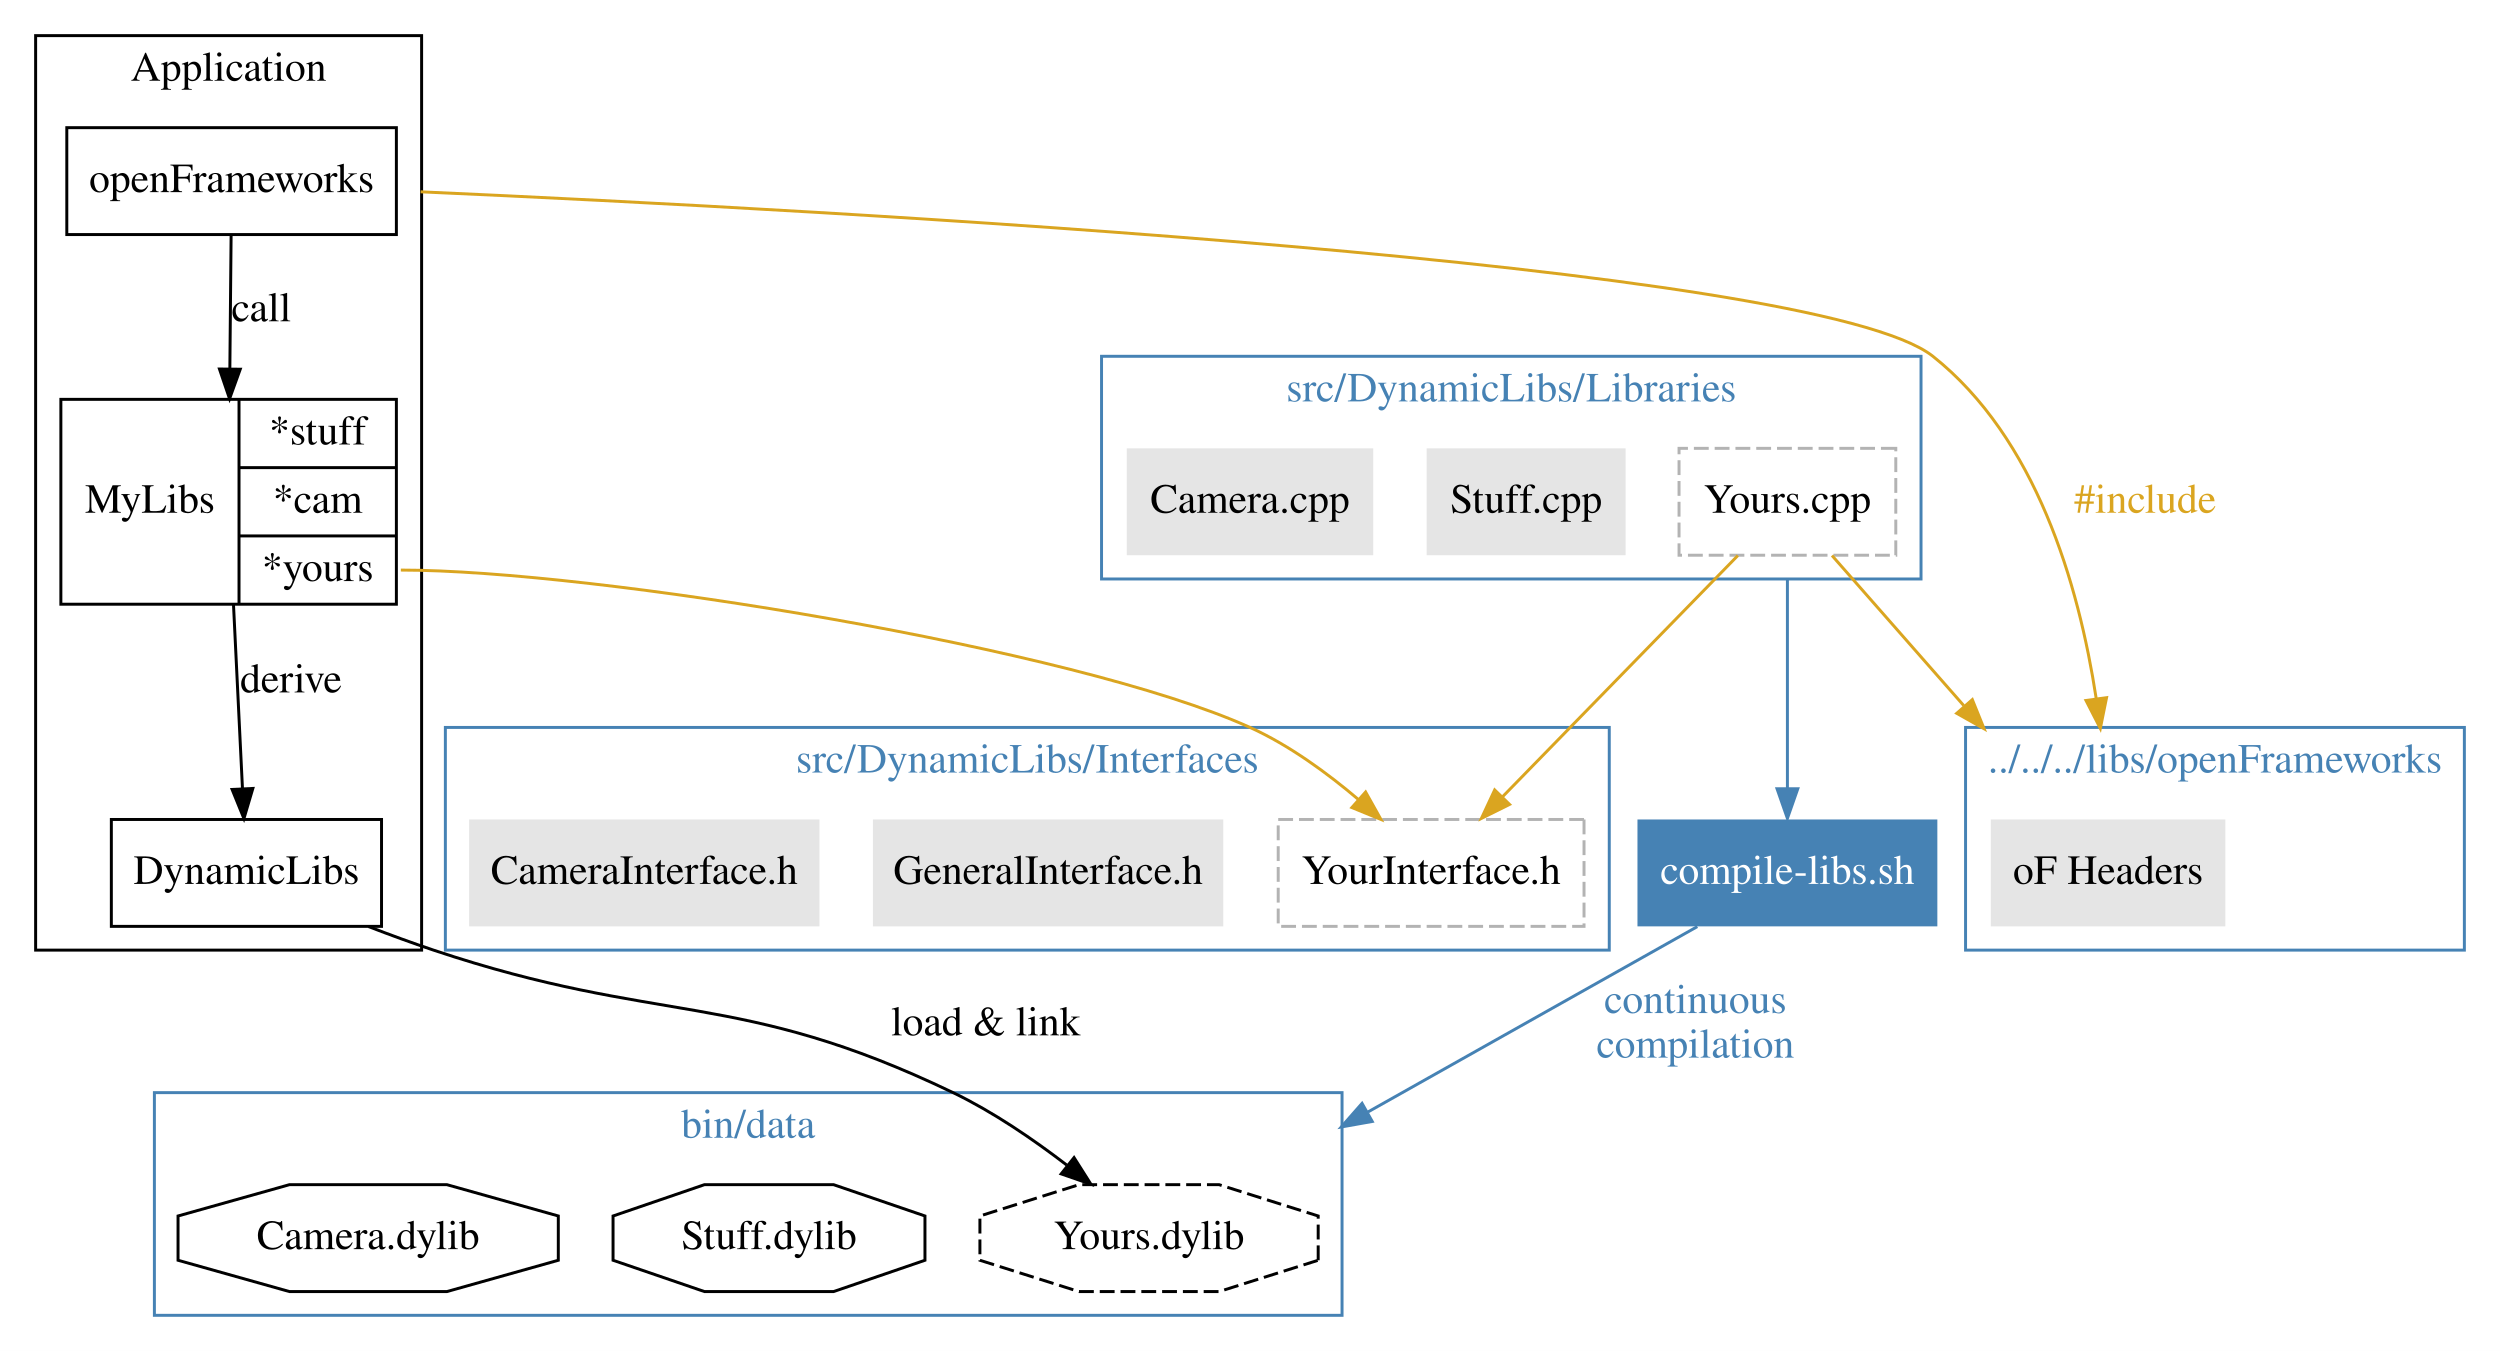
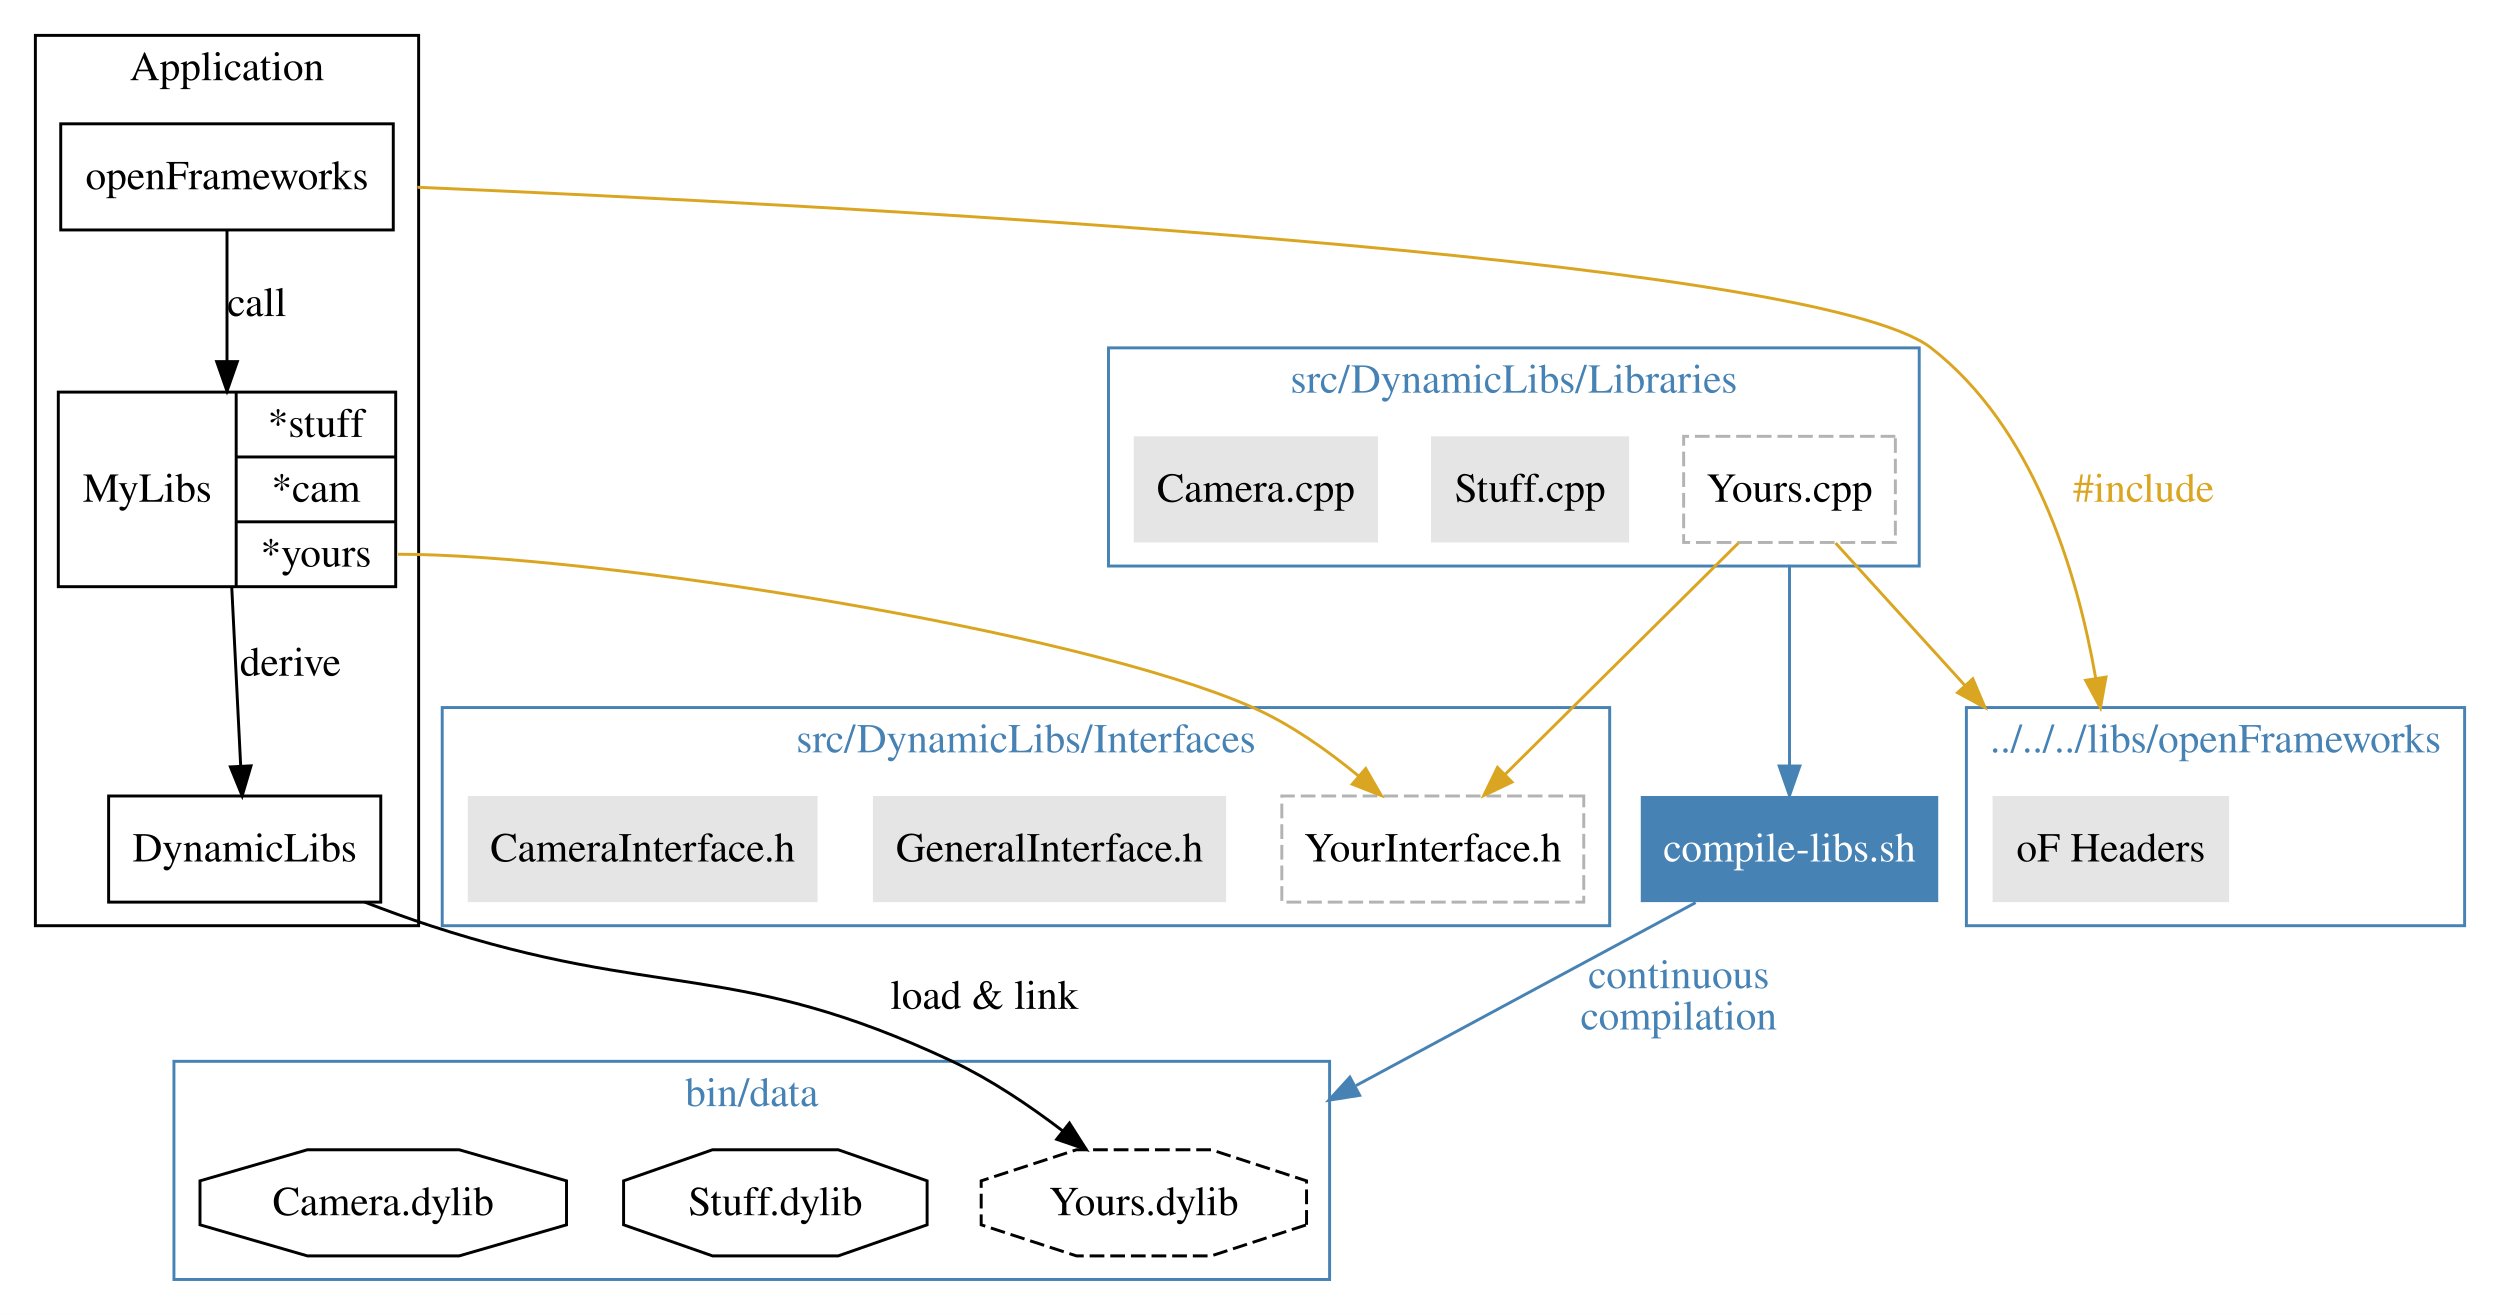
- <svg xmlns="http://www.w3.org/2000/svg" width="842pt" height="455pt" viewBox="0.00 0.00 842.00 455.00">
-   <g id="graph0" class="graph" transform="scale(1 1) rotate(0) translate(4 451)">
-     <polygon fill="white" stroke="none" points="-4,4 -4,-451 838,-451 838,4 -4,4" />
+ <svg xmlns="http://www.w3.org/2000/svg" width="848pt" height="446pt" viewBox="0.00 0.00 848.00 446.00">
+   <g id="graph0" class="graph" transform="scale(1 1) rotate(0) translate(4 442)">
+     <polygon fill="white" stroke="none" points="-4,4 -4,-442 844,-442 844,4 -4,4" />
    <g id="clust1" class="cluster">
-       <polygon fill="none" stroke="black" points="8,-131 8,-439 138,-439 138,-131 8,-131" />
-       <text text-anchor="middle" x="73" y="-423.8" font-family="Times,serif" font-size="14.00">Application</text>
+       <polygon fill="none" stroke="black" points="8,-128 8,-430 138,-430 138,-128 8,-128" />
+       <text text-anchor="middle" x="73" y="-414.8" font-family="Times,serif" font-size="14.00">Application</text>
    </g>
    <g id="clust2" class="cluster">
-       <polygon fill="none" stroke="steelblue" points="658,-131 658,-206 826,-206 826,-131 658,-131" />
-       <text text-anchor="middle" x="742" y="-190.8" font-family="Times,serif" font-size="14.00" fill="steelblue">../../../libs/openFrameworks</text>
+       <polygon fill="none" stroke="steelblue" points="663,-128 663,-202 832,-202 832,-128 663,-128" />
+       <text text-anchor="middle" x="747.5" y="-186.8" font-family="Times,serif" font-size="14.00" fill="steelblue">../../../libs/openFrameworks</text>
    </g>
    <g id="clust3" class="cluster">
-       <polygon fill="none" stroke="steelblue" points="146,-131 146,-206 538,-206 538,-131 146,-131" />
-       <text text-anchor="middle" x="342" y="-190.8" font-family="Times,serif" font-size="14.00" fill="steelblue">src/DynamicLibs/Interfaces</text>
+       <polygon fill="none" stroke="steelblue" points="146,-128 146,-202 542,-202 542,-128 146,-128" />
+       <text text-anchor="middle" x="344" y="-186.8" font-family="Times,serif" font-size="14.00" fill="steelblue">src/DynamicLibs/Interfaces</text>
    </g>
    <g id="clust4" class="cluster">
-       <polygon fill="none" stroke="steelblue" points="367,-256 367,-331 643,-331 643,-256 367,-256" />
-       <text text-anchor="middle" x="505" y="-315.8" font-family="Times,serif" font-size="14.00" fill="steelblue">src/DynamicLibs/Libraries</text>
+       <polygon fill="none" stroke="steelblue" points="372,-250 372,-324 647,-324 647,-250 372,-250" />
+       <text text-anchor="middle" x="509.5" y="-308.8" font-family="Times,serif" font-size="14.00" fill="steelblue">src/DynamicLibs/Libraries</text>
    </g>
    <g id="clust5" class="cluster">
-       <polygon fill="none" stroke="steelblue" points="48,-8 48,-83 448,-83 448,-8 48,-8" />
-       <text text-anchor="middle" x="248" y="-67.8" font-family="Times,serif" font-size="14.00" fill="steelblue">bin/data</text>
+       <polygon fill="none" stroke="steelblue" points="55,-8 55,-82 447,-82 447,-8 55,-8" />
+       <text text-anchor="middle" x="251" y="-66.8" font-family="Times,serif" font-size="14.00" fill="steelblue">bin/data</text>
    </g>
    <g id="node1" class="node">
-       <polygon fill="none" stroke="black" points="129.5,-408 18.5,-408 18.5,-372 129.5,-372 129.5,-408" />
-       <text text-anchor="middle" x="74" y="-386.3" font-family="Times,serif" font-size="14.00">openFrameworks</text>
+       <polygon fill="none" stroke="black" points="129.4,-400 16.6,-400 16.6,-364 129.4,-364 129.4,-400" />
+       <text text-anchor="middle" x="73" y="-377.8" font-family="Times,serif" font-size="14.00">openFrameworks</text>
    </g>
    <g id="node2" class="node">
-       <polygon fill="none" stroke="black" points="16.5,-247.5 16.5,-316.5 129.5,-316.5 129.5,-247.5 16.5,-247.5" />
-       <text text-anchor="middle" x="46.5" y="-278.3" font-family="Times,serif" font-size="14.00">MyLibs</text>
-       <polyline fill="none" stroke="black" points="76.5,-247.5 76.5,-316.5 " />
-       <text text-anchor="middle" x="103" y="-301.3" font-family="Times,serif" font-size="14.00">*stuff</text>
-       <polyline fill="none" stroke="black" points="76.5,-293.5 129.5,-293.5 " />
-       <text text-anchor="middle" x="103" y="-278.3" font-family="Times,serif" font-size="14.00">*cam</text>
-       <polyline fill="none" stroke="black" points="76.5,-270.5 129.5,-270.5 " />
-       <text text-anchor="middle" x="103" y="-255.3" font-family="Times,serif" font-size="14.00">*yours</text>
+       <polygon fill="none" stroke="black" points="15.776,-243 15.776,-309 130.224,-309 130.224,-243 15.776,-243" />
+       <text text-anchor="middle" x="45.945" y="-271.8" font-family="Times,serif" font-size="14.00">MyLibs</text>
+       <polyline fill="none" stroke="black" points="76.114,-243 76.114,-309 " />
+       <text text-anchor="middle" x="103.169" y="-293.8" font-family="Times,serif" font-size="14.00">*stuff</text>
+       <polyline fill="none" stroke="black" points="76.114,-287 130.224,-287 " />
+       <text text-anchor="middle" x="103.169" y="-271.8" font-family="Times,serif" font-size="14.00">*cam</text>
+       <polyline fill="none" stroke="black" points="76.114,-265 130.224,-265 " />
+       <text text-anchor="middle" x="103.169" y="-249.8" font-family="Times,serif" font-size="14.00">*yours</text>
    </g>
    <g id="edge9" class="edge">
-       <path fill="none" stroke="black" d="M73.839,-371.969C73.724,-359.775 73.564,-342.772 73.414,-326.893" />
-       <polygon fill="black" stroke="black" points="76.912,-326.649 73.318,-316.682 69.912,-326.715 76.912,-326.649" />
-       <text text-anchor="middle" x="84" y="-342.8" font-family="Times,serif" font-size="14.00">call</text>
+       <path fill="none" stroke="black" d="M73,-363.827C73,-351.711 73,-334.927 73,-319.343" />
+       <polygon fill="black" stroke="black" points="76.5,-319.336 73,-309.336 69.5,-319.336 76.5,-319.336" />
+       <text text-anchor="middle" x="83.103" y="-334.8" font-family="Times,serif" font-size="14.00">call</text>
    </g>
    <g id="node4" class="node">
-       <polygon fill="#e5e5e5" stroke="none" points="745.5,-175 666.5,-175 666.5,-139 745.5,-139 745.5,-175" />
-       <text text-anchor="middle" x="706" y="-153.3" font-family="Times,serif" font-size="14.00">oF Headers</text>
+       <polygon fill="#e5e5e5" stroke="none" points="752.111,-172 671.889,-172 671.889,-136 752.111,-136 752.111,-172" />
+       <text text-anchor="middle" x="712" y="-149.8" font-family="Times,serif" font-size="14.00">oF Headers</text>
    </g>
    <g id="edge8" class="edge">
-       <path fill="none" stroke="goldenrod" d="M137.669,-386.397C278.635,-380.091 607.77,-362.176 647,-331 681.65,-303.464 696.057,-254.582 701.993,-215.787" />
-       <polygon fill="goldenrod" stroke="goldenrod" points="705.492,-216.035 703.39,-205.65 698.558,-215.079 705.492,-216.035" />
-       <text text-anchor="middle" x="718.5" y="-278.3" font-family="Times,serif" font-size="14.00" fill="goldenrod">#include</text>
+       <path fill="none" stroke="goldenrod" d="M137.606,-378.48C279.948,-372.383 611.161,-355.006 651,-324 685.257,-297.339 700.295,-249.723 706.887,-211.813" />
+       <polygon fill="goldenrod" stroke="goldenrod" points="710.348,-212.33 708.459,-201.905 703.435,-211.232 710.348,-212.33" />
+       <text text-anchor="middle" x="723.104" y="-271.8" font-family="Times,serif" font-size="14.00" fill="goldenrod">#include</text>
    </g>
    <g id="node3" class="node">
-       <polygon fill="none" stroke="black" points="124.5,-175 33.5,-175 33.5,-139 124.5,-139 124.5,-175" />
-       <text text-anchor="middle" x="79" y="-153.3" font-family="Times,serif" font-size="14.00">DynamicLibs</text>
+       <polygon fill="none" stroke="black" points="125.155,-172 32.845,-172 32.845,-136 125.155,-136 125.155,-172" />
+       <text text-anchor="middle" x="79" y="-149.8" font-family="Times,serif" font-size="14.00">DynamicLibs</text>
    </g>
    <g id="edge1" class="edge">
-       <path fill="none" stroke="black" d="M74.639,-247.39C75.591,-227.887 76.774,-203.637 77.667,-185.317" />
-       <polygon fill="black" stroke="black" points="81.165,-185.456 78.156,-175.297 74.173,-185.115 81.165,-185.456" />
-       <text text-anchor="middle" x="94" y="-217.8" font-family="Times,serif" font-size="14.00">derive</text>
+       <path fill="none" stroke="black" d="M74.608,-242.842C75.555,-223.896 76.74,-200.19 77.641,-182.182" />
+       <polygon fill="black" stroke="black" points="81.143,-182.22 78.147,-172.058 74.152,-181.87 81.143,-182.22" />
+       <text text-anchor="middle" x="94.49" y="-212.8" font-family="Times,serif" font-size="14.00">derive</text>
    </g>
    <g id="node5" class="node">
-       <polygon fill="none" stroke="#b3b3b3" stroke-dasharray="5,2" points="529.5,-175 426.5,-175 426.5,-139 529.5,-139 529.5,-175" />
-       <text text-anchor="middle" x="478" y="-153.3" font-family="Times,serif" font-size="14.00">YourInterface.h</text>
+       <polygon fill="none" stroke="#b3b3b3" stroke-dasharray="5,2" points="533.209,-172 430.791,-172 430.791,-136 533.209,-136 533.209,-172" />
+       <text text-anchor="middle" x="482" y="-149.8" font-family="Times,serif" font-size="14.00">YourInterface.h</text>
    </g>
    <g id="edge3" class="edge">
-       <path fill="none" stroke="goldenrod" d="M131,-259C195.638,-259 358.112,-232.649 417,-206 430.208,-200.023 443.087,-190.593 453.581,-181.668" />
-       <polygon fill="goldenrod" stroke="goldenrod" points="455.939,-184.255 461.108,-175.006 451.3,-179.013 455.939,-184.255" />
+       <path fill="none" stroke="goldenrod" d="M131,-254C196.472,-254 361.137,-228.515 421,-202 433.828,-196.318 446.39,-187.396 456.748,-178.846" />
+       <polygon fill="goldenrod" stroke="goldenrod" points="459.248,-181.312 464.545,-172.137 454.682,-176.006 459.248,-181.312" />
    </g>
    <g id="node11" class="node">
-       <polygon fill="none" stroke="black" stroke-dasharray="5,2" points="439.966,-26.544 439.966,-41.456 406.596,-52 359.404,-52 326.034,-41.456 326.034,-26.544 359.404,-16 406.596,-16 439.966,-26.544" />
-       <text text-anchor="middle" x="383" y="-30.3" font-family="Times,serif" font-size="14.00">Yours.dylib</text>
+       <polygon fill="none" stroke="black" stroke-dasharray="5,2" points="439.181,-26.544 439.181,-41.456 406.857,-52 361.143,-52 328.819,-41.456 328.819,-26.544 361.143,-16 406.857,-16 439.181,-26.544" />
+       <text text-anchor="middle" x="384" y="-29.8" font-family="Times,serif" font-size="14.00">Yours.dylib</text>
    </g>
    <g id="edge2" class="edge">
-       <path fill="none" stroke="black" d="M120.104,-138.937C127.349,-136.145 134.858,-133.389 142,-131 218.487,-105.421 244.317,-117.953 317,-83 330.431,-76.541 343.967,-67.286 355.255,-58.623" />
-       <polygon fill="black" stroke="black" points="357.74,-61.12 363.409,-52.17 353.396,-55.631 357.74,-61.12" />
-       <text text-anchor="middle" x="328" y="-102.3" font-family="Times,serif" font-size="14.00">load &amp; link</text>
+       <path fill="none" stroke="black" d="M119.737,-135.986C127.09,-133.159 134.73,-130.377 142,-128 219.255,-102.74 245.467,-116.632 319,-82 332.152,-75.806 345.386,-66.848 356.448,-58.411" />
+       <polygon fill="black" stroke="black" points="358.754,-61.05 364.447,-52.114 354.424,-55.55 358.754,-61.05" />
+       <text text-anchor="middle" x="329.886" y="-99.8" font-family="Times,serif" font-size="14.00">load &amp; link</text>
    </g>
    <g id="node6" class="node">
-       <polygon fill="#e5e5e5" stroke="none" points="408,-175 290,-175 290,-139 408,-139 408,-175" />
-       <text text-anchor="middle" x="349" y="-153.3" font-family="Times,serif" font-size="14.00">GeneralInterface.h</text>
+       <polygon fill="#e5e5e5" stroke="none" points="411.903,-172 292.097,-172 292.097,-136 411.903,-136 411.903,-172" />
+       <text text-anchor="middle" x="352" y="-149.8" font-family="Times,serif" font-size="14.00">GeneralInterface.h</text>
    </g>
    <g id="node7" class="node">
-       <polygon fill="#e5e5e5" stroke="none" points="272,-175 154,-175 154,-139 272,-139 272,-175" />
-       <text text-anchor="middle" x="213" y="-153.3" font-family="Times,serif" font-size="14.00">CameraInterface.h</text>
+       <polygon fill="#e5e5e5" stroke="none" points="273.323,-172 154.677,-172 154.677,-136 273.323,-136 273.323,-172" />
+       <text text-anchor="middle" x="214" y="-149.8" font-family="Times,serif" font-size="14.00">CameraInterface.h</text>
    </g>
    <g id="node8" class="node">
-       <polygon fill="none" stroke="#b3b3b3" stroke-dasharray="5,2" points="634.5,-300 561.5,-300 561.5,-264 634.5,-264 634.5,-300" />
-       <text text-anchor="middle" x="598" y="-278.3" font-family="Times,serif" font-size="14.00">Yours.cpp</text>
+       <polygon fill="none" stroke="#b3b3b3" stroke-dasharray="5,2" points="638.907,-294 567.093,-294 567.093,-258 638.907,-258 638.907,-294" />
+       <text text-anchor="middle" x="603" y="-271.8" font-family="Times,serif" font-size="14.00">Yours.cpp</text>
    </g>
    <g id="edge5" class="edge">
-       <path fill="none" stroke="goldenrod" d="M613.017,-263.897C624.61,-250.694 641.336,-231.645 657.416,-213.332" />
-       <polygon fill="goldenrod" stroke="goldenrod" points="660.282,-215.372 664.25,-205.548 655.022,-210.753 660.282,-215.372" />
+       <path fill="none" stroke="goldenrod" d="M618.617,-257.807C630.198,-245.058 646.666,-226.927 662.556,-209.434" />
+       <polygon fill="goldenrod" stroke="goldenrod" points="665.182,-211.749 669.315,-201.993 660,-207.042 665.182,-211.749" />
    </g>
    <g id="edge4" class="edge">
-       <path fill="none" stroke="goldenrod" d="M581.315,-263.897C560.743,-242.812 525.627,-206.817 502.121,-182.724" />
-       <polygon fill="goldenrod" stroke="goldenrod" points="504.419,-180.068 494.931,-175.354 499.409,-184.956 504.419,-180.068" />
+       <path fill="none" stroke="goldenrod" d="M585.664,-257.807C564.908,-237.223 530.009,-202.613 506.503,-179.301" />
+       <polygon fill="goldenrod" stroke="goldenrod" points="508.869,-176.718 499.304,-172.161 503.94,-181.688 508.869,-176.718" />
    </g>
    <g id="node14" class="node">
-       <polygon fill="steelblue" stroke="none" points="648.5,-175 547.5,-175 547.5,-139 648.5,-139 648.5,-175" />
-       <text text-anchor="middle" x="598" y="-153.3" font-family="Times,serif" font-size="14.00" fill="white">compile-libs.sh</text>
+       <polygon fill="steelblue" stroke="none" points="653.451,-172 552.549,-172 552.549,-136 653.451,-136 653.451,-172" />
+       <text text-anchor="middle" x="603" y="-149.8" font-family="Times,serif" font-size="14.00" fill="white">compile-libs.sh</text>
    </g>
    <g id="edge6" class="edge">
-       <path fill="none" stroke="steelblue" d="M598,-256.244C598,-235.794 598,-206.786 598,-185.593" />
-       <polygon fill="steelblue" stroke="steelblue" points="601.5,-185.354 598,-175.354 594.5,-185.354 601.5,-185.354" />
+       <path fill="none" stroke="steelblue" d="M603,-250.39C603,-230.618 603,-202.865 603,-182.39" />
+       <polygon fill="steelblue" stroke="steelblue" points="606.5,-182.161 603,-172.161 599.5,-182.161 606.5,-182.161" />
    </g>
    <g id="node9" class="node">
-       <polygon fill="#e5e5e5" stroke="none" points="543.5,-300 476.5,-300 476.5,-264 543.5,-264 543.5,-300" />
-       <text text-anchor="middle" x="510" y="-278.3" font-family="Times,serif" font-size="14.00">Stuff.cpp</text>
+       <polygon fill="#e5e5e5" stroke="none" points="548.6,-294 481.4,-294 481.4,-258 548.6,-258 548.6,-294" />
+       <text text-anchor="middle" x="515" y="-271.8" font-family="Times,serif" font-size="14.00">Stuff.cpp</text>
    </g>
    <g id="node10" class="node">
-       <polygon fill="#e5e5e5" stroke="none" points="458.5,-300 375.5,-300 375.5,-264 458.5,-264 458.5,-300" />
-       <text text-anchor="middle" x="417" y="-278.3" font-family="Times,serif" font-size="14.00">Camera.cpp</text>
+       <polygon fill="#e5e5e5" stroke="none" points="463.433,-294 380.567,-294 380.567,-258 463.433,-258 463.433,-294" />
+       <text text-anchor="middle" x="422" y="-271.8" font-family="Times,serif" font-size="14.00">Camera.cpp</text>
    </g>
    <g id="node12" class="node">
-       <polygon fill="none" stroke="black" points="307.525,-26.544 307.525,-41.456 276.757,-52 233.243,-52 202.475,-41.456 202.475,-26.544 233.243,-16 276.757,-16 307.525,-26.544" />
-       <text text-anchor="middle" x="255" y="-30.3" font-family="Times,serif" font-size="14.00">Stuff.dylib</text>
+       <polygon fill="none" stroke="black" points="310.478,-26.544 310.478,-41.456 280.323,-52 237.677,-52 207.522,-41.456 207.522,-26.544 237.677,-16 280.323,-16 310.478,-26.544" />
+       <text text-anchor="middle" x="259" y="-29.8" font-family="Times,serif" font-size="14.00">Stuff.dylib</text>
    </g>
    <g id="node13" class="node">
-       <polygon fill="none" stroke="black" points="184.036,-26.544 184.036,-41.456 146.524,-52 93.476,-52 55.964,-41.456 55.964,-26.544 93.476,-16 146.524,-16 184.036,-26.544" />
-       <text text-anchor="middle" x="120" y="-30.3" font-family="Times,serif" font-size="14.00">Camera.dylib</text>
+       <polygon fill="none" stroke="black" points="188.161,-26.544 188.161,-41.456 151.748,-52 100.252,-52 63.839,-41.456 63.839,-26.544 100.252,-16 151.748,-16 188.161,-26.544" />
+       <text text-anchor="middle" x="126" y="-29.8" font-family="Times,serif" font-size="14.00">Camera.dylib</text>
    </g>
    <g id="edge7" class="edge">
-       <path fill="none" stroke="steelblue" d="M567.652,-138.92C538.941,-122.762 494.713,-97.871 456.74,-76.5" />
-       <polygon fill="steelblue" stroke="steelblue" points="458.17,-73.289 447.739,-71.434 454.737,-79.389 458.17,-73.289" />
-       <text text-anchor="middle" x="567" y="-109.8" font-family="Times,serif" font-size="14.00" fill="steelblue">continuous</text>
-       <text text-anchor="middle" x="567" y="-94.8" font-family="Times,serif" font-size="14.00" fill="steelblue">compilation</text>
+       <path fill="none" stroke="steelblue" d="M571.156,-135.842C541.083,-119.639 494.912,-94.761 455.954,-73.77" />
+       <polygon fill="steelblue" stroke="steelblue" points="457.2,-70.465 446.736,-68.803 453.879,-76.628 457.2,-70.465" />
+       <text text-anchor="middle" x="565.438" y="-106.8" font-family="Times,serif" font-size="14.00" fill="steelblue">continuous</text>
+       <text text-anchor="middle" x="565.438" y="-92.8" font-family="Times,serif" font-size="14.00" fill="steelblue">compilation</text>
    </g>
  </g>
</svg>
